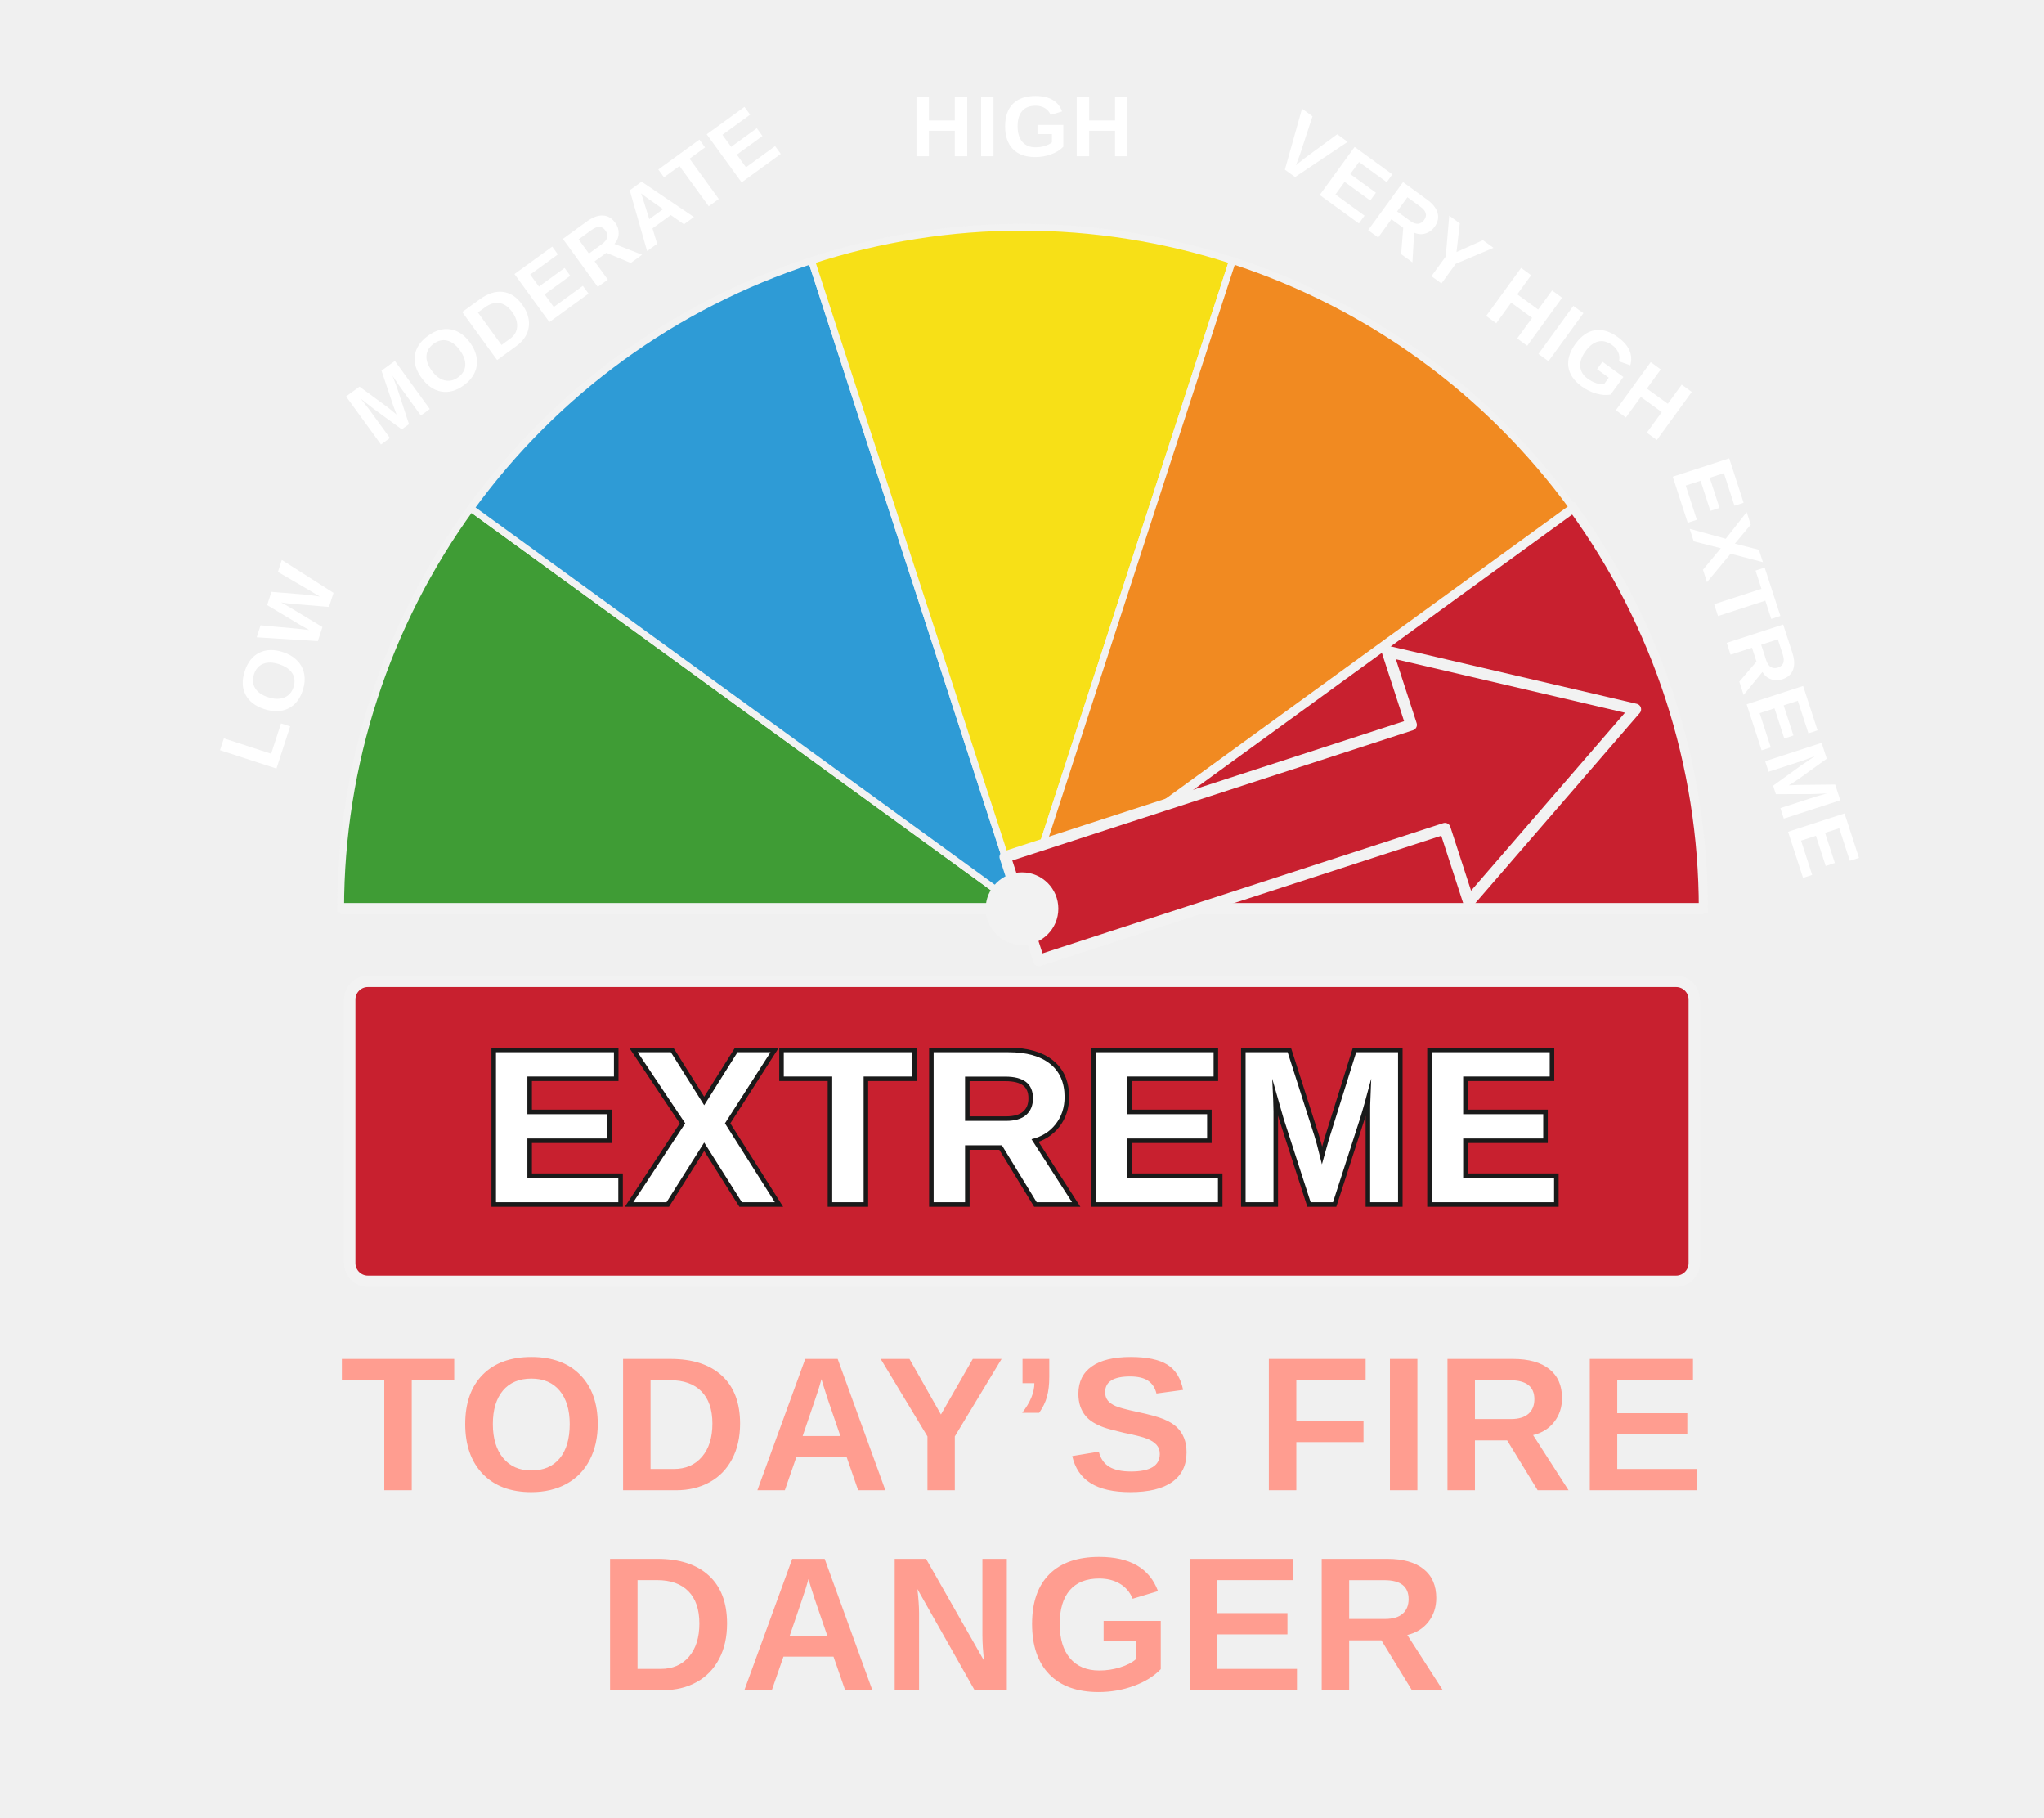
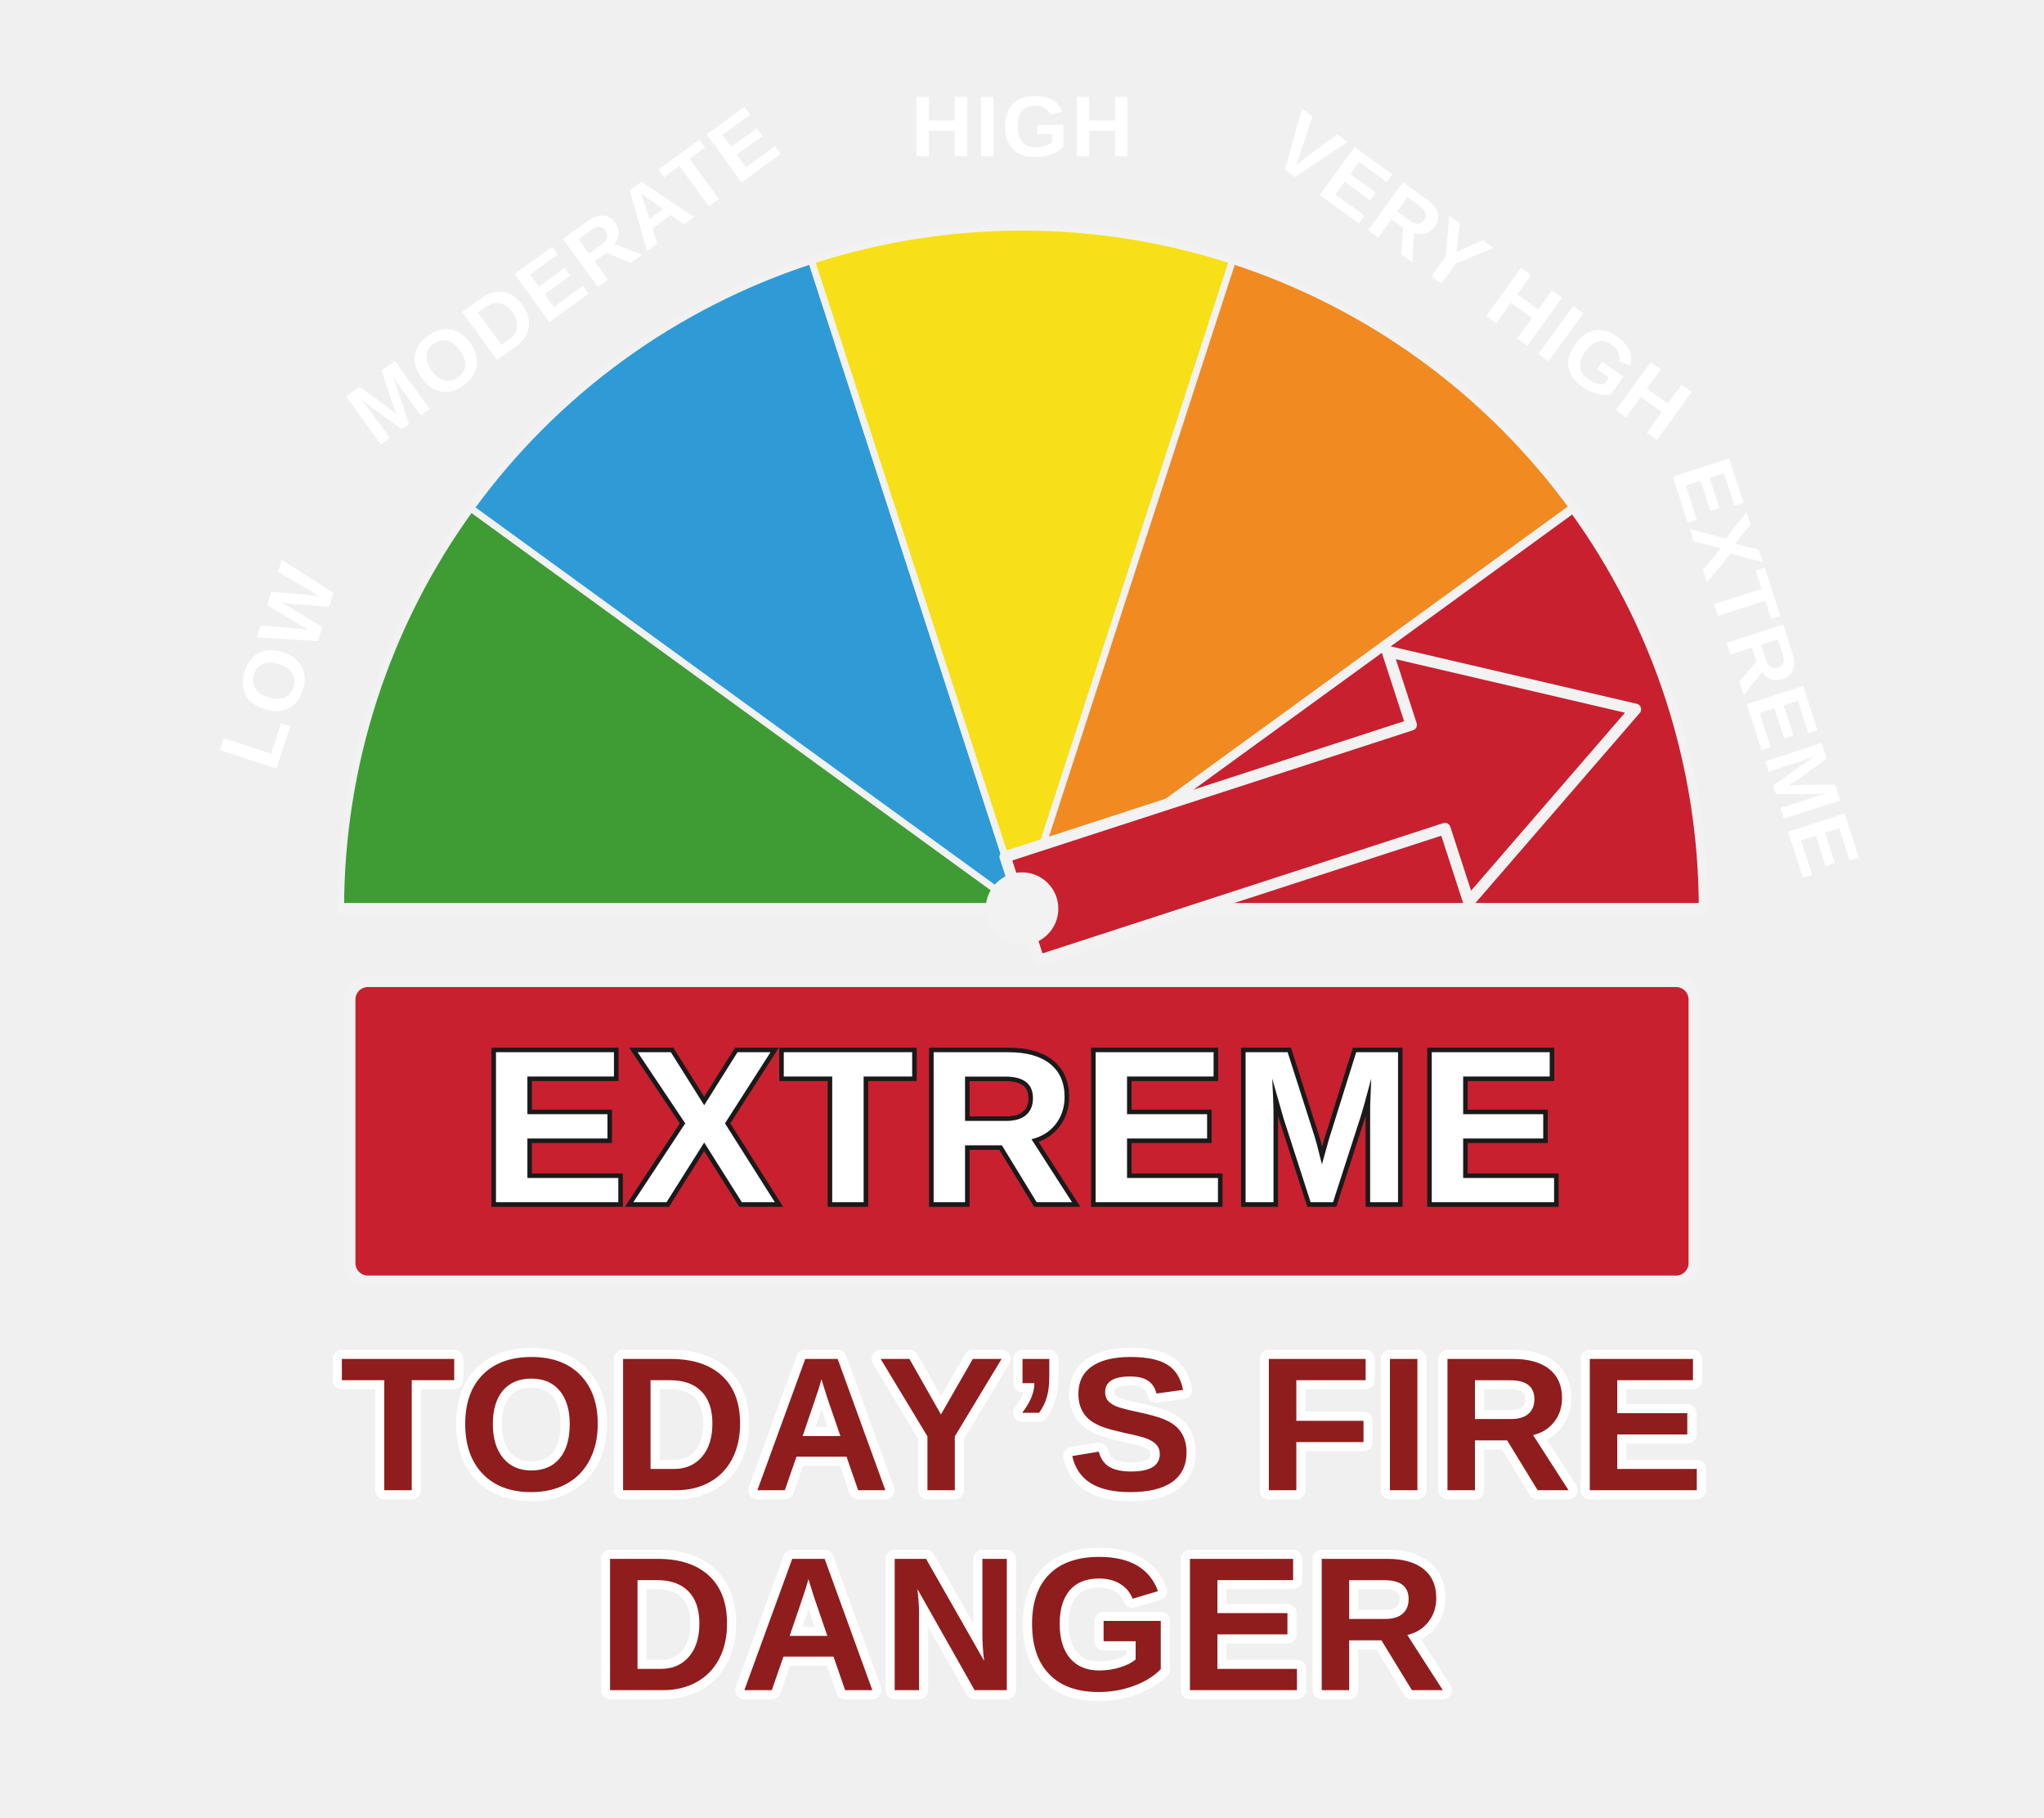
<svg xmlns="http://www.w3.org/2000/svg" viewBox="0 0 900 800" width="900" height="800" role="img" aria-labelledby="t-extreme-on-dark">
  <path d="M 450.0 400.0 L 150.0 400.0 A 300 300 0 0 1 207.3 223.7 Z" fill="#3f9c35" stroke="#f2f2f2" stroke-width="3" />
  <path d="M 450.0 400.0 L 207.3 223.7 A 300 300 0 0 1 357.3 114.7 Z" fill="#2e9bd6" stroke="#f2f2f2" stroke-width="3" />
  <path d="M 450.0 400.0 L 357.3 114.7 A 300 300 0 0 1 542.7 114.7 Z" fill="#f7e017" stroke="#f2f2f2" stroke-width="3" />
  <path d="M 450.0 400.0 L 542.7 114.7 A 300 300 0 0 1 692.7 223.7 Z" fill="#f18a21" stroke="#f2f2f2" stroke-width="3" />
  <path d="M 450.0 400.0 L 692.7 223.7 A 300 300 0 0 1 750.0 400.0 Z" fill="#c8202f" stroke="#f2f2f2" stroke-width="4" />
  <line x1="150" y1="400" x2="750" y2="400" stroke="#f2f2f2" stroke-width="5" />
  <text x="124.7" y="294.3" transform="rotate(288.0 124.7 294.3)" text-anchor="middle" dominant-baseline="middle" font-family="Oswald, 'Arial Narrow', 'Helvetica Neue', Arial, sans-serif" font-size="38" font-weight="700" fill="#ffffff" letter-spacing="1">LOW</text>
  <text x="249.0" y="123.3" transform="rotate(324.0 249.0 123.3)" text-anchor="middle" dominant-baseline="middle" font-family="Oswald, 'Arial Narrow', 'Helvetica Neue', Arial, sans-serif" font-size="38" font-weight="700" fill="#ffffff" letter-spacing="1">MODERATE</text>
  <text x="450.0" y="58.0" transform="rotate(360.0 450.0 58.0)" text-anchor="middle" dominant-baseline="middle" font-family="Oswald, 'Arial Narrow', 'Helvetica Neue', Arial, sans-serif" font-size="38" font-weight="700" fill="#ffffff" letter-spacing="1">HIGH</text>
  <text x="651.0" y="123.3" transform="rotate(396.0 651.0 123.3)" text-anchor="middle" dominant-baseline="middle" font-family="Oswald, 'Arial Narrow', 'Helvetica Neue', Arial, sans-serif" font-size="38" font-weight="700" fill="#ffffff" letter-spacing="1">VERY HIGH</text>
  <text x="775.3" y="294.3" transform="rotate(432.0 775.3 294.3)" text-anchor="middle" dominant-baseline="middle" font-family="Oswald, 'Arial Narrow', 'Helvetica Neue', Arial, sans-serif" font-size="38" font-weight="700" fill="#ffffff" letter-spacing="1">EXTREME</text>
  <g transform="rotate(72.0 450 400)">
    <path d="M 450 116                  L 508 212                  L 474 212                  L 474 400                  L 426 400                  L 426 212                  L 392 212 Z" fill="#c8202f" stroke="#f2f2f2" stroke-width="5" stroke-linejoin="round" />
  </g>
  <circle cx="450" cy="400" r="16" fill="#f2f2f2" />
  <rect x="154" y="432" width="592" height="132" rx="8" fill="#c8202f" stroke="#f2f2f2" stroke-width="5" />
  <text x="450" y="502" text-anchor="middle" dominant-baseline="middle" font-family="Oswald, 'Arial Narrow', 'Helvetica Neue', Arial, sans-serif" font-size="96" font-weight="700" fill="#ffffff" stroke="#1a1a1a" stroke-width="4" paint-order="stroke" letter-spacing="2">EXTREME</text>
-   <text x="450" y="656" text-anchor="middle" font-family="Oswald, 'Arial Narrow', 'Helvetica Neue', Arial, sans-serif" font-size="84" font-weight="700" fill="#ff9d90" letter-spacing="2">TODAY’S FIRE</text>
-   <text x="450" y="744" text-anchor="middle" font-family="Oswald, 'Arial Narrow', 'Helvetica Neue', Arial, sans-serif" font-size="84" font-weight="700" fill="#ff9d90" letter-spacing="2">DANGER</text>
+   <text x="450" y="656" text-anchor="middle" font-family="Oswald, 'Arial Narrow', 'Helvetica Neue', Arial, sans-serif" font-size="84" font-weight="700" fill="#8f1d1d" stroke="#ffffff" stroke-width="8" stroke-linejoin="round" paint-order="stroke" letter-spacing="2">TODAY’S FIRE</text>
+   <text x="450" y="744" text-anchor="middle" font-family="Oswald, 'Arial Narrow', 'Helvetica Neue', Arial, sans-serif" font-size="84" font-weight="700" fill="#8f1d1d" stroke="#ffffff" stroke-width="8" stroke-linejoin="round" paint-order="stroke" letter-spacing="2">DANGER</text>
</svg>
